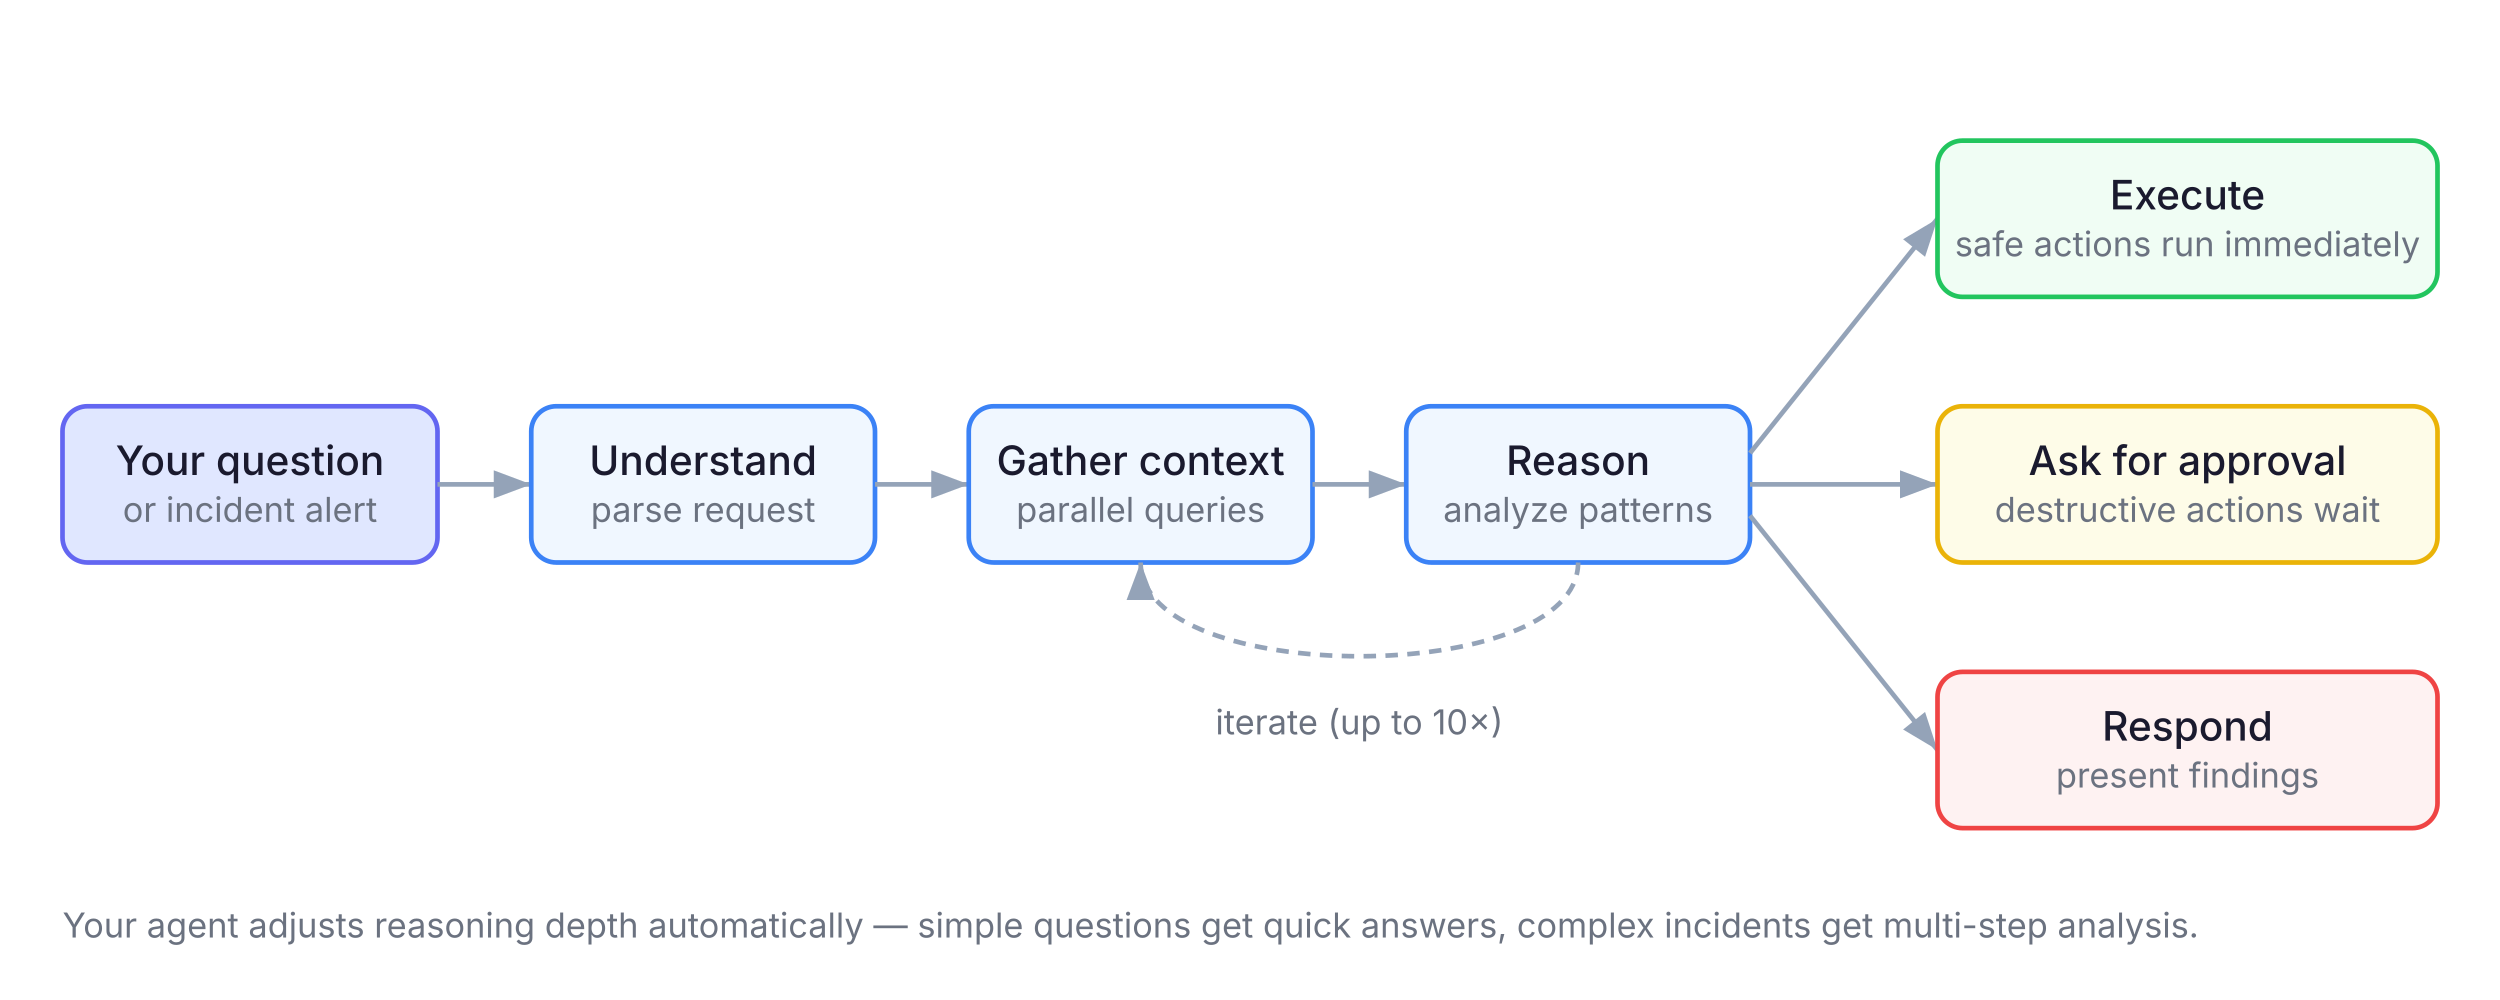
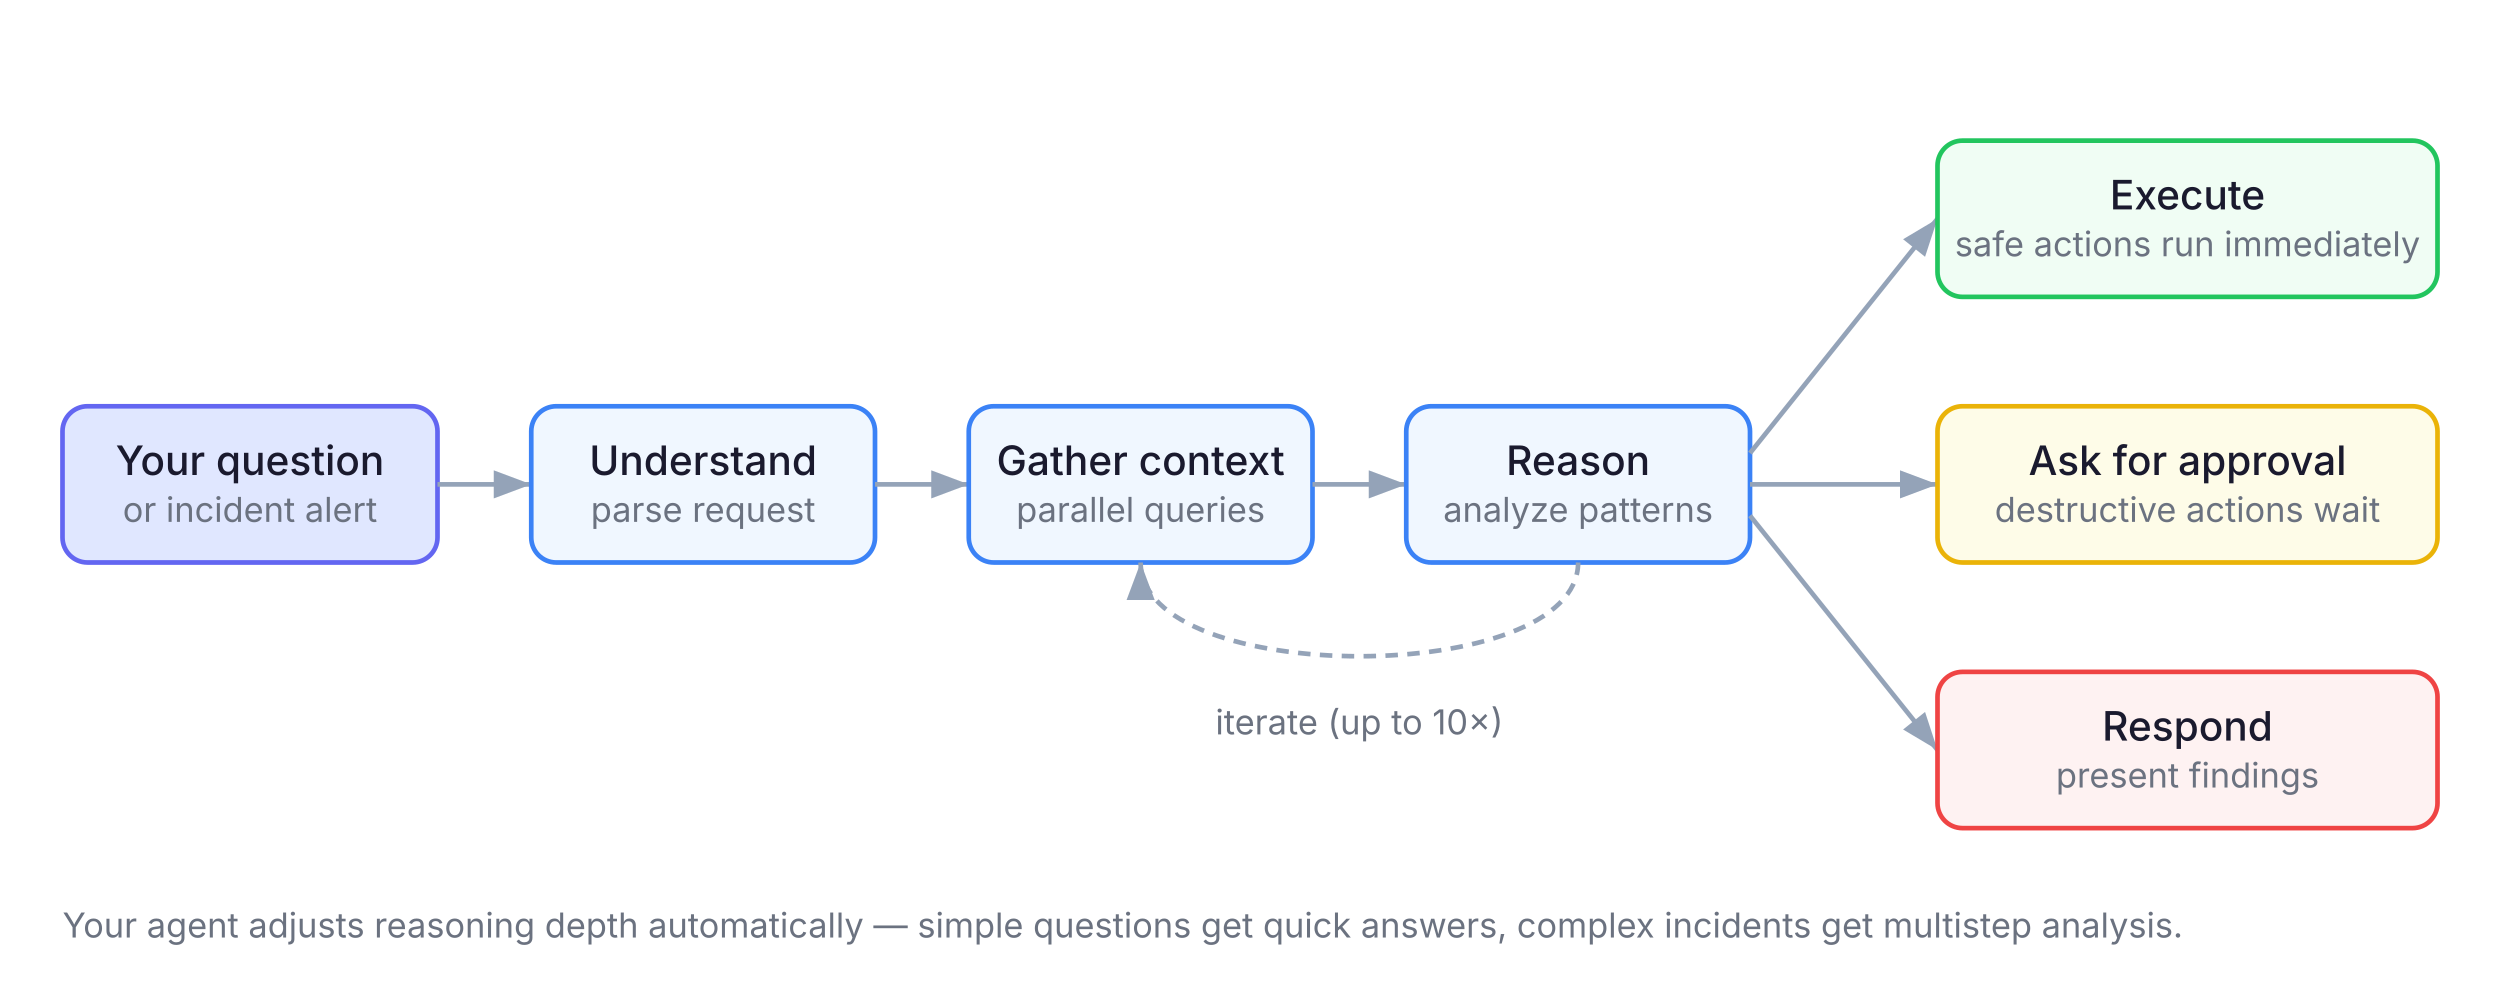
<svg xmlns="http://www.w3.org/2000/svg" viewBox="0 0 800 320" fill="none">
  <style>
    text { font-family: -apple-system, BlinkMacSystemFont, 'Segoe UI', sans-serif; }
    .label { font-size: 13px; fill: #1a1a2e; font-weight: 500; }
    .sublabel { font-size: 11px; fill: #6b7280; }
    .arrow { stroke: #94a3b8; stroke-width: 1.5; fill: none; marker-end: url(#arrowhead); }
    .box { rx: 8; ry: 8; stroke-width: 1.5; }
    .step { fill: #f0f7ff; stroke: #3b82f6; }
    .action-safe { fill: #f0fdf4; stroke: #22c55e; }
    .action-approval { fill: #fefce8; stroke: #eab308; }
    .action-block { fill: #fef2f2; stroke: #ef4444; }
    .start { fill: #e0e7ff; stroke: #6366f1; }
  </style>
  <defs>
    <marker id="arrowhead" markerWidth="8" markerHeight="6" refX="8" refY="3" orient="auto">
      <polygon points="0 0, 8 3, 0 6" fill="#94a3b8" />
    </marker>
  </defs>
  <rect x="20" y="130" width="120" height="50" class="box start" />
  <text x="80" y="152" text-anchor="middle" class="label">Your question</text>
  <text x="80" y="167" text-anchor="middle" class="sublabel">or incident alert</text>
  <line x1="140" y1="155" x2="170" y2="155" class="arrow" />
  <rect x="170" y="130" width="110" height="50" class="box step" />
  <text x="225" y="152" text-anchor="middle" class="label">Understand</text>
  <text x="225" y="167" text-anchor="middle" class="sublabel">parse request</text>
  <line x1="280" y1="155" x2="310" y2="155" class="arrow" />
  <rect x="310" y="130" width="110" height="50" class="box step" />
  <text x="365" y="152" text-anchor="middle" class="label">Gather context</text>
  <text x="365" y="167" text-anchor="middle" class="sublabel">parallel queries</text>
  <line x1="420" y1="155" x2="450" y2="155" class="arrow" />
  <rect x="450" y="130" width="110" height="50" class="box step" />
  <text x="505" y="152" text-anchor="middle" class="label">Reason</text>
  <text x="505" y="167" text-anchor="middle" class="sublabel">analyze patterns</text>
  <line x1="560" y1="145" x2="620" y2="70" class="arrow" />
  <line x1="560" y1="155" x2="620" y2="155" class="arrow" />
  <line x1="560" y1="165" x2="620" y2="240" class="arrow" />
  <rect x="620" y="45" width="160" height="50" class="box action-safe" />
  <text x="700" y="67" text-anchor="middle" class="label">Execute</text>
  <text x="700" y="82" text-anchor="middle" class="sublabel">safe actions run immediately</text>
  <rect x="620" y="130" width="160" height="50" class="box action-approval" />
  <text x="700" y="152" text-anchor="middle" class="label">Ask for approval</text>
  <text x="700" y="167" text-anchor="middle" class="sublabel">destructive actions wait</text>
  <rect x="620" y="215" width="160" height="50" class="box action-block" />
  <text x="700" y="237" text-anchor="middle" class="label">Respond</text>
  <text x="700" y="252" text-anchor="middle" class="sublabel">present findings</text>
  <path d="M 505 180 C 505 220, 365 220, 365 180" class="arrow" style="stroke-dasharray: 4 3;" />
  <text x="435" y="235" text-anchor="middle" class="sublabel">iterate (up to 10×)</text>
-   <text x="20" y="300" class="sublabel">Your agent adjusts reasoning depth automatically — simple questions get quick answers, complex incidents get multi-step analysis.</text>
+   <text x="20" y="300" class="sublabel">Your agent adjusts reasoning depth automatically — simple questions get quick answers, complex incidents get multistep analysis.</text>
</svg>
